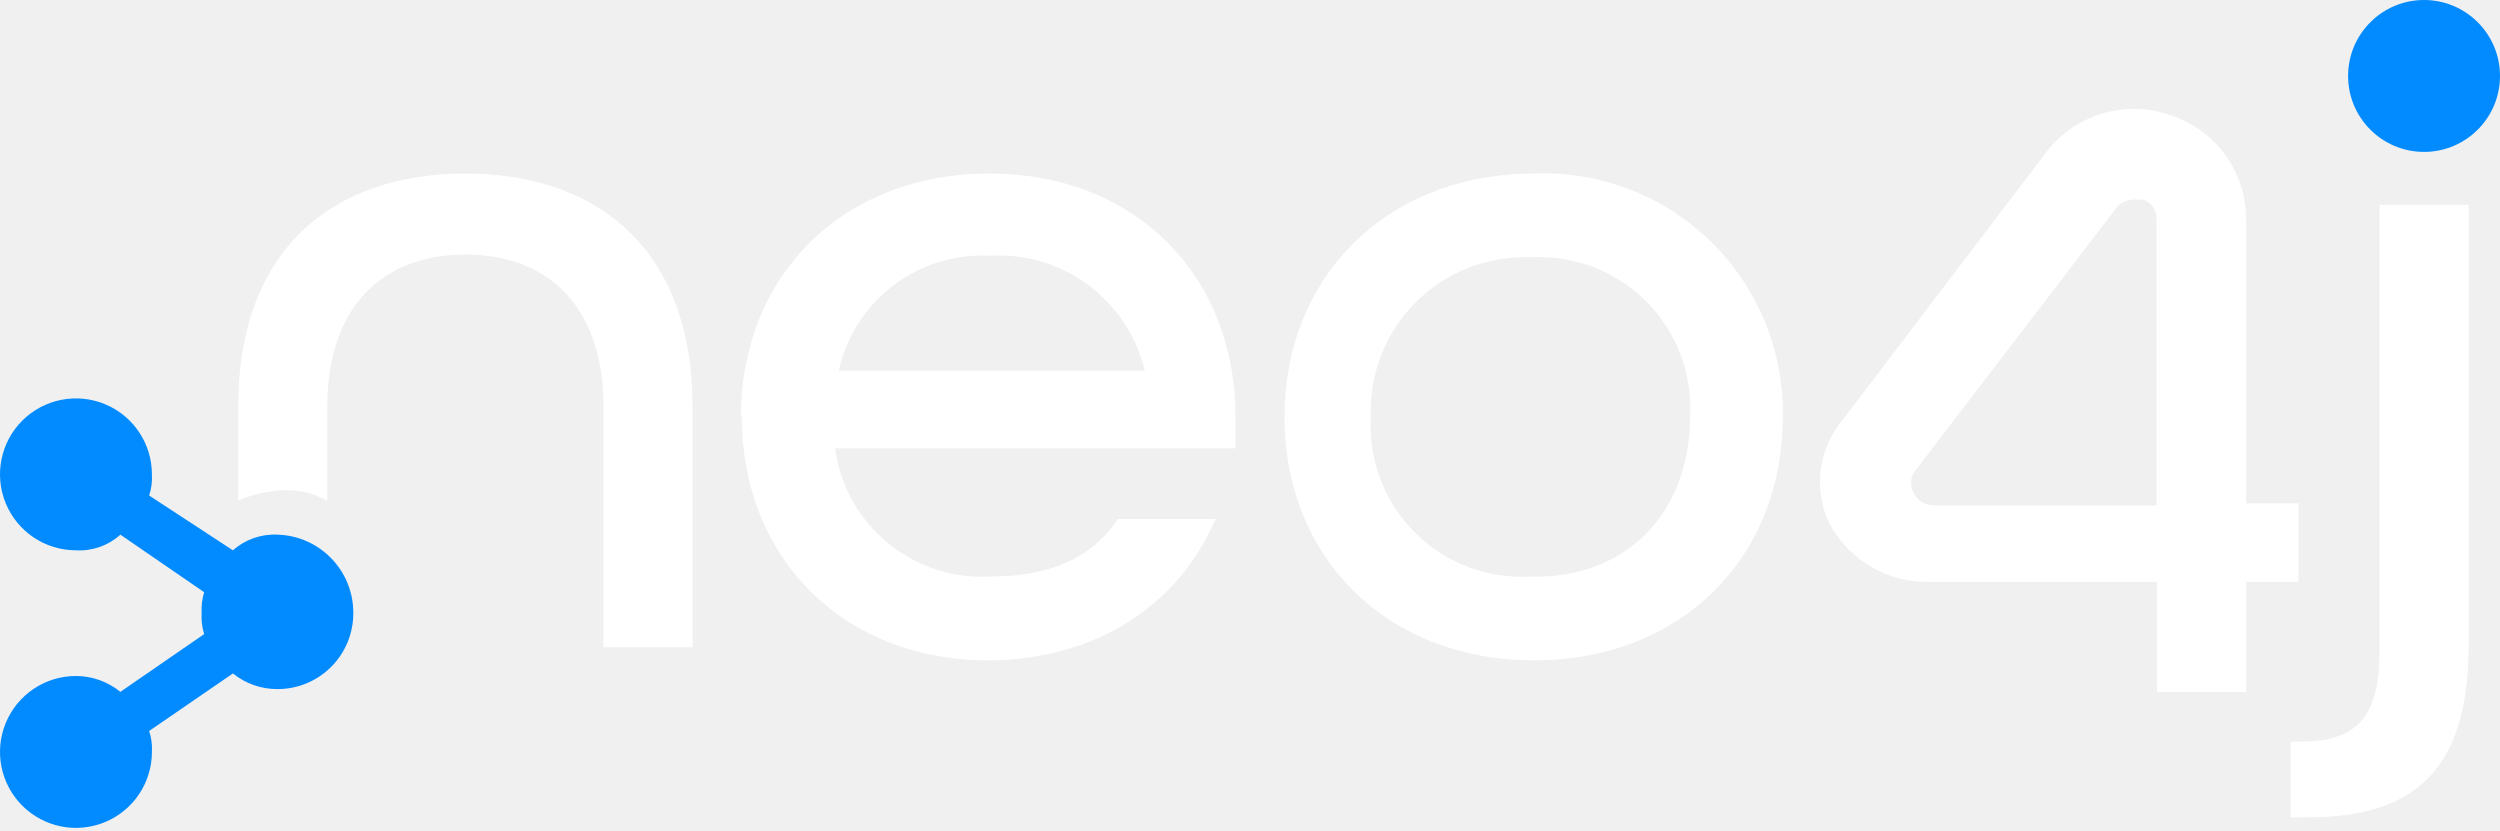
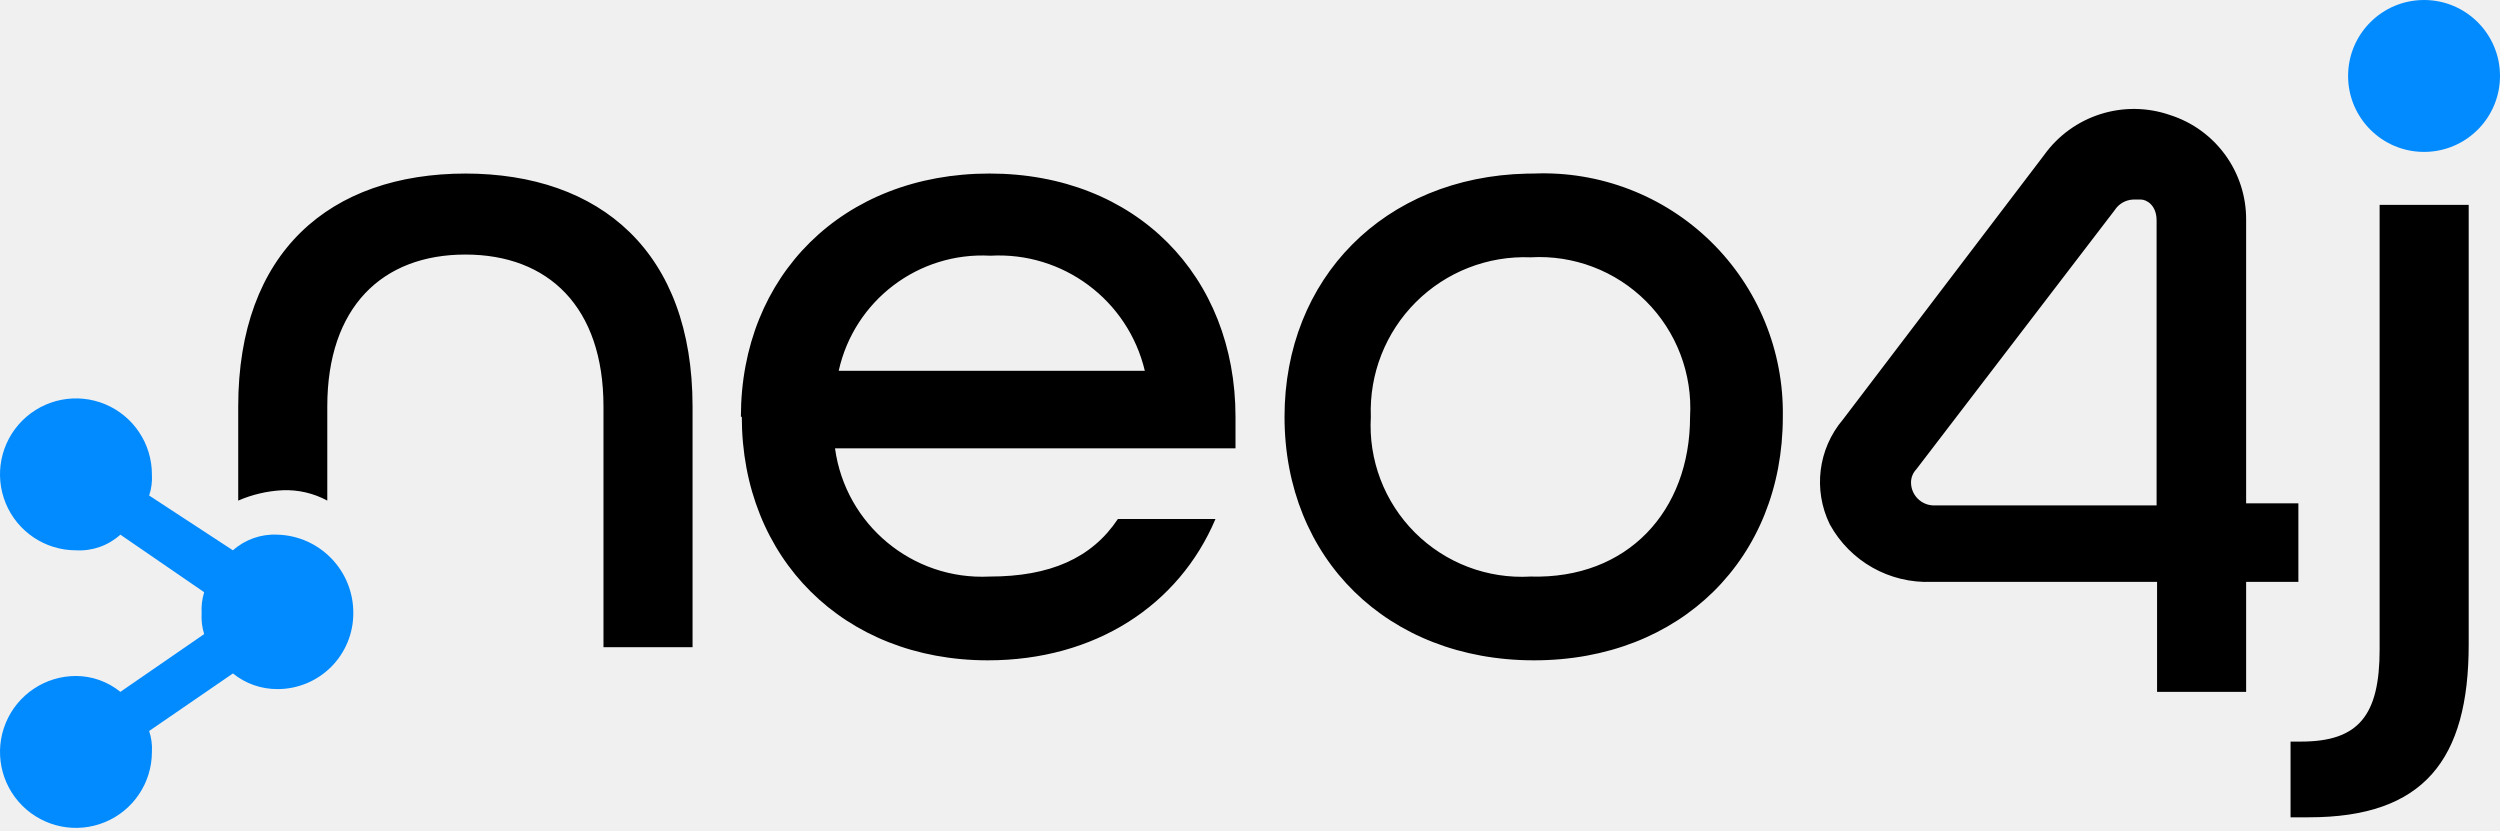
<svg xmlns="http://www.w3.org/2000/svg" width="512px" height="170px" viewBox="0 0 512 170" version="1.1" preserveAspectRatio="xMidYMid">
  <g>
-     <path d="M95.217,35.541 L95.452,35.541 C67.547,35.541 48.787,51.615 48.787,83.244 L48.787,102.522 C51.666,101.271 54.749,100.553 57.884,100.401 C61.068,100.274 64.227,101.006 67.029,102.522 L67.029,83.244 C67.029,62.88 78.295,52.133 95.311,52.133 C112.327,52.133 123.593,62.88 123.593,83.244 L123.593,132.549 L141.835,132.549 L141.835,83.244 C141.835,51.615 122.98,35.541 95.217,35.541 Z M151.922,85.365 L151.734,85.365 C151.734,56.423 172.615,35.541 202.641,35.541 C232.668,35.541 253.031,56.564 253.031,85.365 L253.031,91.822 L171.013,91.822 C173.146,107.455 186.883,118.858 202.641,118.078 C214.991,118.078 223.57,114.354 228.944,106.293 L248.93,106.293 C241.435,123.97 224.277,135.235 202.311,135.235 C172.804,135.235 151.922,114.354 151.922,85.365 Z M234.459,75.937 C231.013,61.459 217.689,51.531 202.83,52.369 C188.101,51.559 174.953,61.535 171.767,75.937 L234.459,75.937 Z M263.071,85.365 C263.071,57.029 283.467,36.221 312.721,35.557 L314.167,35.541 C327.64,35.008 340.739,40.047 350.379,49.474 C360.02,58.901 365.353,71.883 365.122,85.365 C365.122,114.354 344.193,135.235 314.167,135.235 C284.141,135.235 263.071,114.354 263.071,85.365 Z M346.126,85.365 C346.638,76.554 343.362,67.944 337.121,61.703 C330.881,55.463 322.271,52.186 313.46,52.699 C304.69,52.351 296.173,55.679 289.963,61.881 C283.752,68.082 280.412,76.594 280.747,85.365 C280.234,94.188 283.516,102.81 289.765,109.059 C296.015,115.309 304.637,118.59 313.46,118.078 C333.305,118.643 346.126,104.691 346.126,85.365 Z M505.589,41.952 L505.589,131.983 C505.589,155.551 496.445,167.383 472.876,167.383 L469.106,167.383 L469.106,151.875 L471.274,151.875 C483.058,151.875 487.347,146.501 487.347,133.02 L487.347,41.952 L505.589,41.952 Z M444.453,23.568 C453.765,26.553 460.063,35.237 460.008,45.016 L460.008,103.088 L470.708,103.088 L470.708,119.162 L460.008,119.162 L460.008,141.693 L441.766,141.693 L441.766,119.162 L395.666,119.162 C387.014,119.544 378.898,114.973 374.738,107.378 C371.295,100.329 372.349,91.911 377.425,85.93 L418.622,31.77 C424.461,23.611 434.977,20.273 444.453,23.568 Z M438.467,40.868 L436.864,40.868 C435.329,40.932 433.921,41.742 433.093,43.036 L392.461,96.112 C391.769,96.836 391.381,97.797 391.377,98.799 C391.377,101.402 393.487,103.512 396.091,103.512 L441.672,103.512 L441.672,45.157 C441.672,41.952 439.551,40.868 438.467,40.868 Z" fill="#ffffff" />
+     <path d="M95.217,35.541 L95.452,35.541 C67.547,35.541 48.787,51.615 48.787,83.244 L48.787,102.522 C51.666,101.271 54.749,100.553 57.884,100.401 C61.068,100.274 64.227,101.006 67.029,102.522 L67.029,83.244 C67.029,62.88 78.295,52.133 95.311,52.133 C112.327,52.133 123.593,62.88 123.593,83.244 L123.593,132.549 L141.835,132.549 L141.835,83.244 C141.835,51.615 122.98,35.541 95.217,35.541 Z M151.922,85.365 L151.734,85.365 C151.734,56.423 172.615,35.541 202.641,35.541 C232.668,35.541 253.031,56.564 253.031,85.365 L253.031,91.822 L171.013,91.822 C173.146,107.455 186.883,118.858 202.641,118.078 C214.991,118.078 223.57,114.354 228.944,106.293 L248.93,106.293 C241.435,123.97 224.277,135.235 202.311,135.235 C172.804,135.235 151.922,114.354 151.922,85.365 Z M234.459,75.937 C231.013,61.459 217.689,51.531 202.83,52.369 C188.101,51.559 174.953,61.535 171.767,75.937 L234.459,75.937 Z M263.071,85.365 C263.071,57.029 283.467,36.221 312.721,35.557 L314.167,35.541 C327.64,35.008 340.739,40.047 350.379,49.474 C360.02,58.901 365.353,71.883 365.122,85.365 C365.122,114.354 344.193,135.235 314.167,135.235 C284.141,135.235 263.071,114.354 263.071,85.365 Z M346.126,85.365 C346.638,76.554 343.362,67.944 337.121,61.703 C330.881,55.463 322.271,52.186 313.46,52.699 C304.69,52.351 296.173,55.679 289.963,61.881 C283.752,68.082 280.412,76.594 280.747,85.365 C280.234,94.188 283.516,102.81 289.765,109.059 C296.015,115.309 304.637,118.59 313.46,118.078 C333.305,118.643 346.126,104.691 346.126,85.365 Z M505.589,41.952 L505.589,131.983 C505.589,155.551 496.445,167.383 472.876,167.383 L469.106,167.383 L469.106,151.875 L471.274,151.875 C483.058,151.875 487.347,146.501 487.347,133.02 L487.347,41.952 L505.589,41.952 Z M444.453,23.568 C453.765,26.553 460.063,35.237 460.008,45.016 L460.008,103.088 L470.708,103.088 L470.708,119.162 L460.008,119.162 L460.008,141.693 L441.766,141.693 L441.766,119.162 L395.666,119.162 C387.014,119.544 378.898,114.973 374.738,107.378 C371.295,100.329 372.349,91.911 377.425,85.93 L418.622,31.77 C424.461,23.611 434.977,20.273 444.453,23.568 Z M438.467,40.868 L436.864,40.868 C435.329,40.932 433.921,41.742 433.093,43.036 L392.461,96.112 C391.769,96.836 391.381,97.797 391.377,98.799 C391.377,101.402 393.487,103.512 396.091,103.512 L441.672,103.512 L441.672,45.157 C441.672,41.952 439.551,40.868 438.467,40.868 Z" fill="#000000" />
    <path d="M496.445,6.27987866e-15 C487.854,6.27987866e-15 480.89,6.964 480.89,15.555 C480.89,24.146 487.854,31.11 496.445,31.11 C505.036,31.11 512,24.146 512,15.555 C512,6.964 505.036,6.27987866e-15 496.445,6.27987866e-15" fill="#018BFF" />
    <path d="M56.847,109.499 C53.497,109.325 50.212,110.476 47.703,112.704 L30.545,101.485 C31.007,100.105 31.199,98.649 31.111,97.196 C31.13,90.9 27.352,85.214 21.541,82.791 C15.73,80.369 9.032,81.688 4.573,86.133 C0.115,90.578 -1.225,97.272 1.18,103.091 C3.585,108.909 9.26,112.704 15.556,112.704 C18.895,112.897 22.172,111.742 24.653,109.499 L41.811,121.283 C41.386,122.671 41.211,124.123 41.292,125.572 C41.206,127.022 41.381,128.475 41.811,129.862 L24.653,141.693 C22.083,139.599 18.871,138.451 15.556,138.441 C9.264,138.441 3.592,142.231 1.185,148.043 C-1.223,153.856 0.108,160.546 4.556,164.995 C9.005,169.444 15.696,170.775 21.508,168.367 C27.321,165.959 31.111,160.287 31.111,153.996 C31.202,152.543 31.01,151.086 30.545,149.706 L47.703,137.922 C50.29,140.013 53.521,141.146 56.847,141.127 C60.969,141.127 64.92,139.487 67.83,136.569 C70.74,133.65 72.368,129.693 72.356,125.572 C72.41,116.891 65.525,109.755 56.847,109.499" fill="#018BFF" />
  </g>
</svg>
